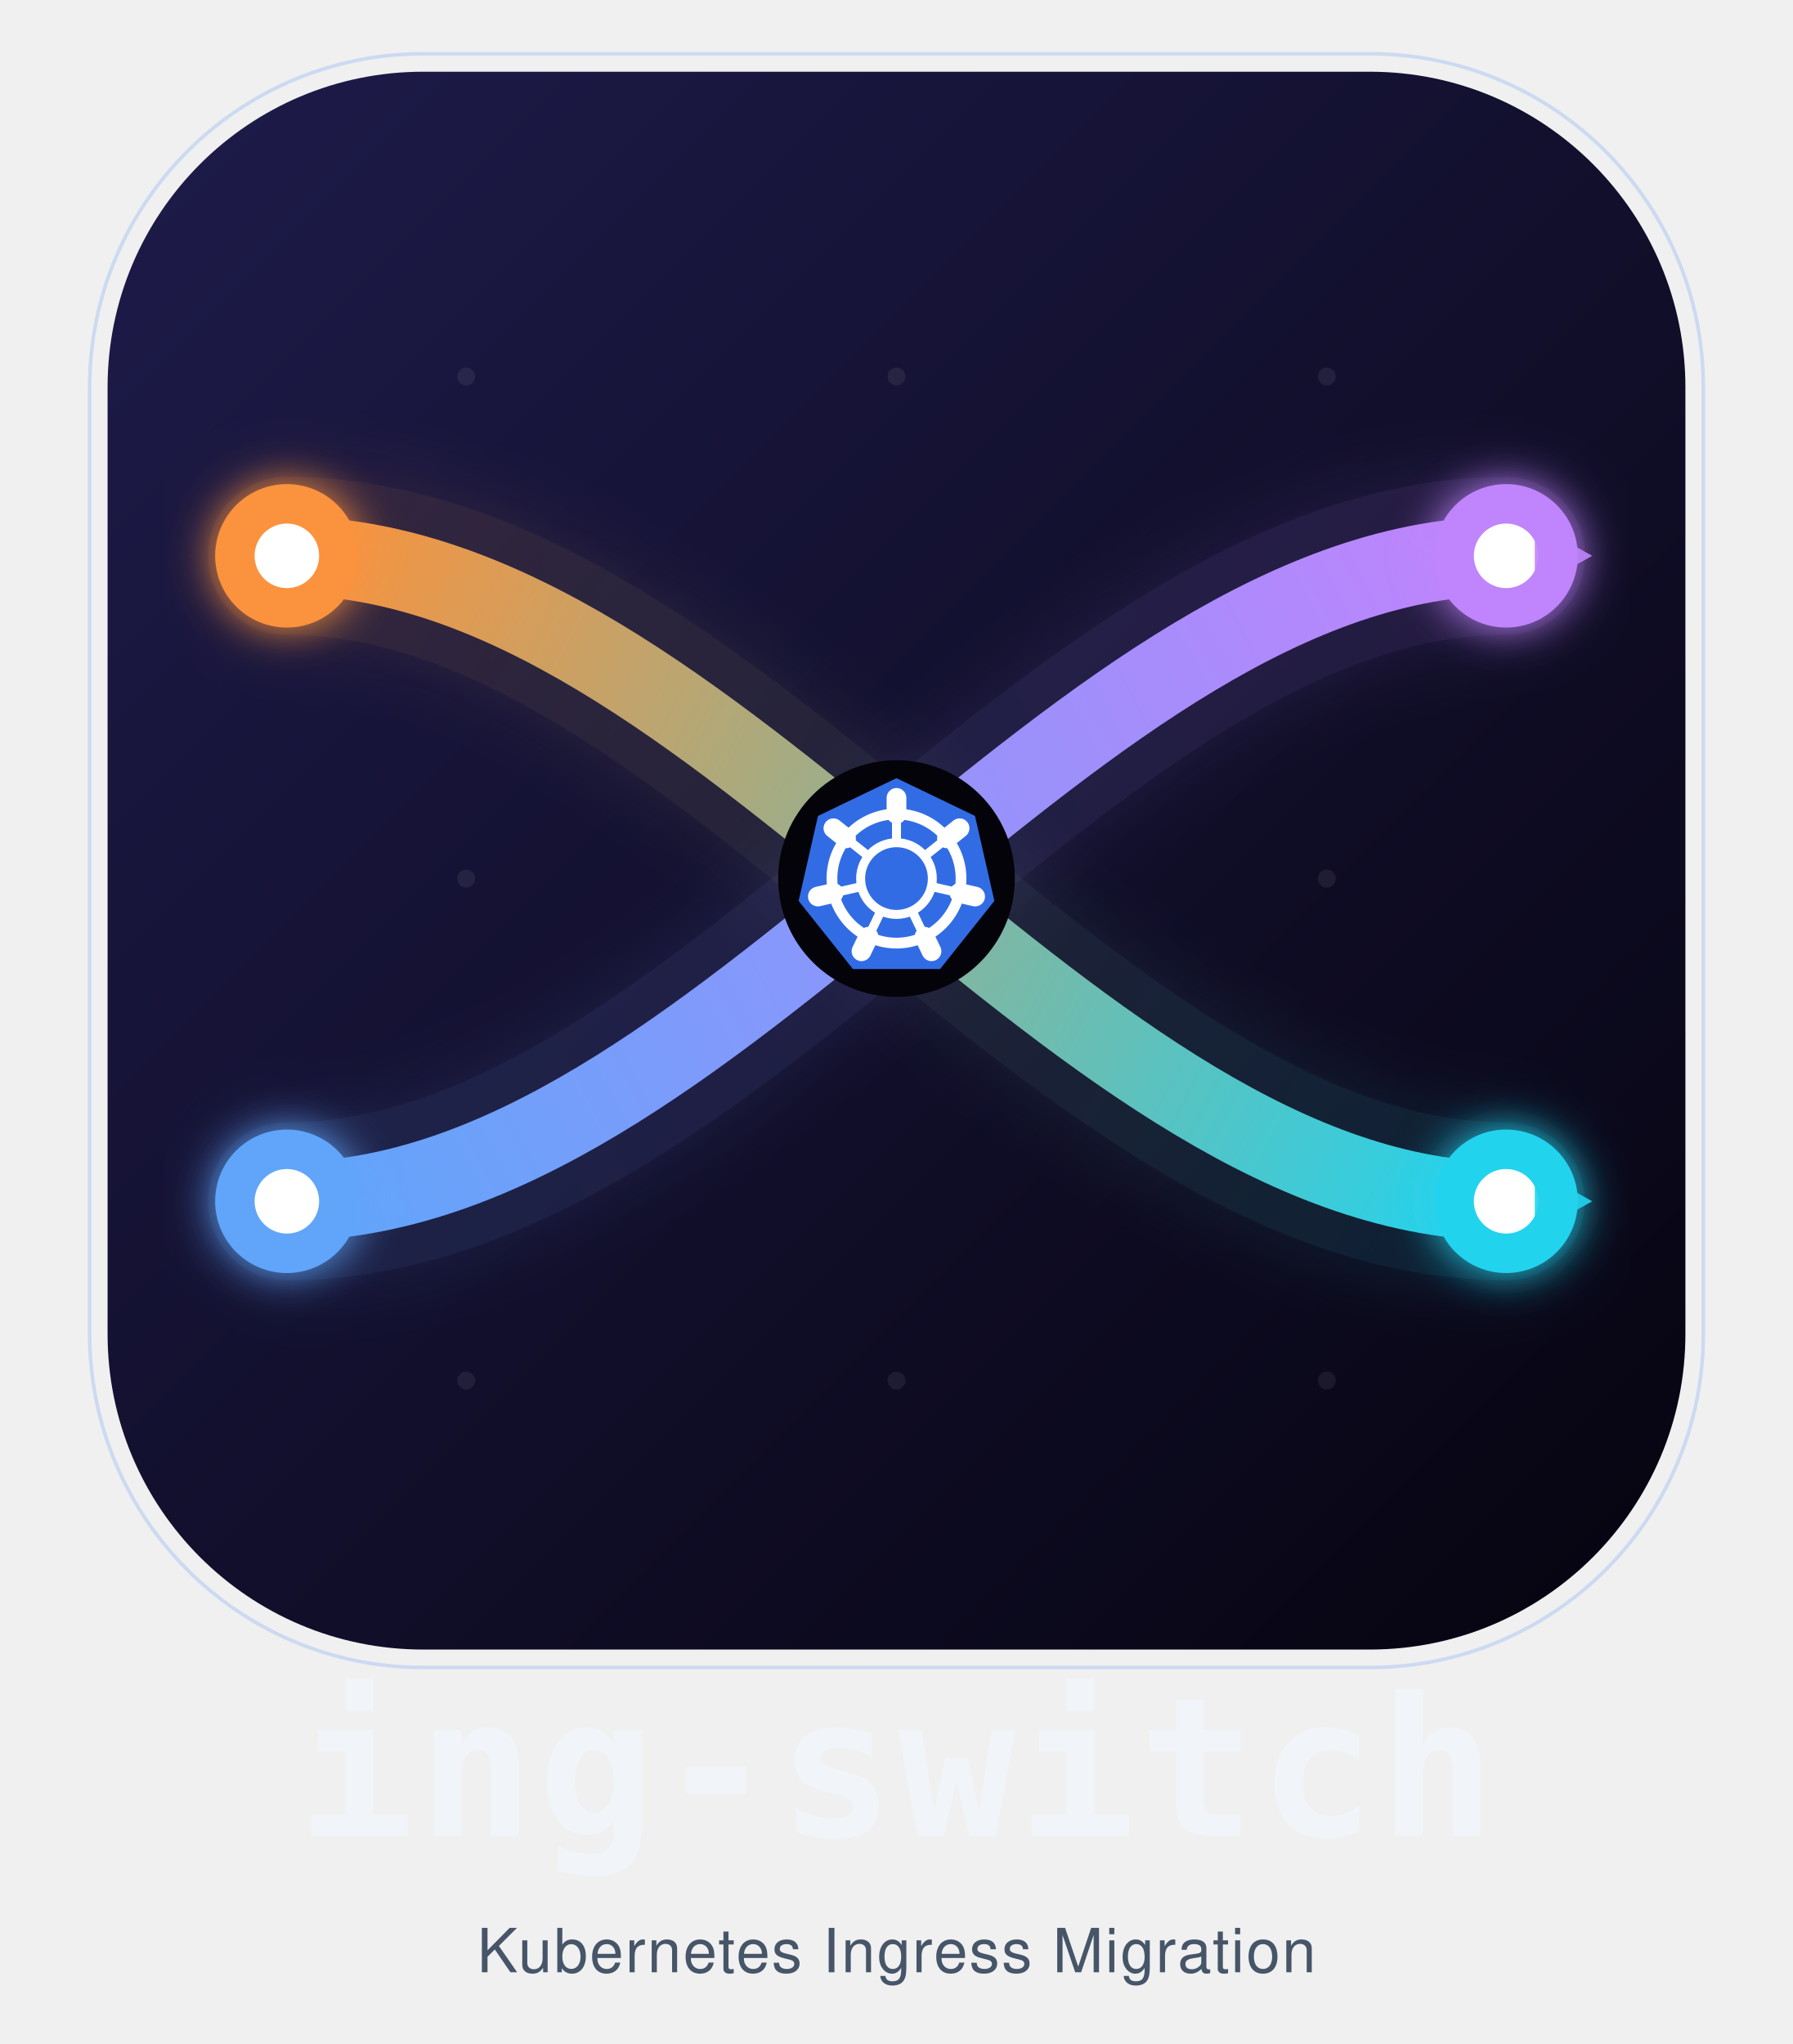
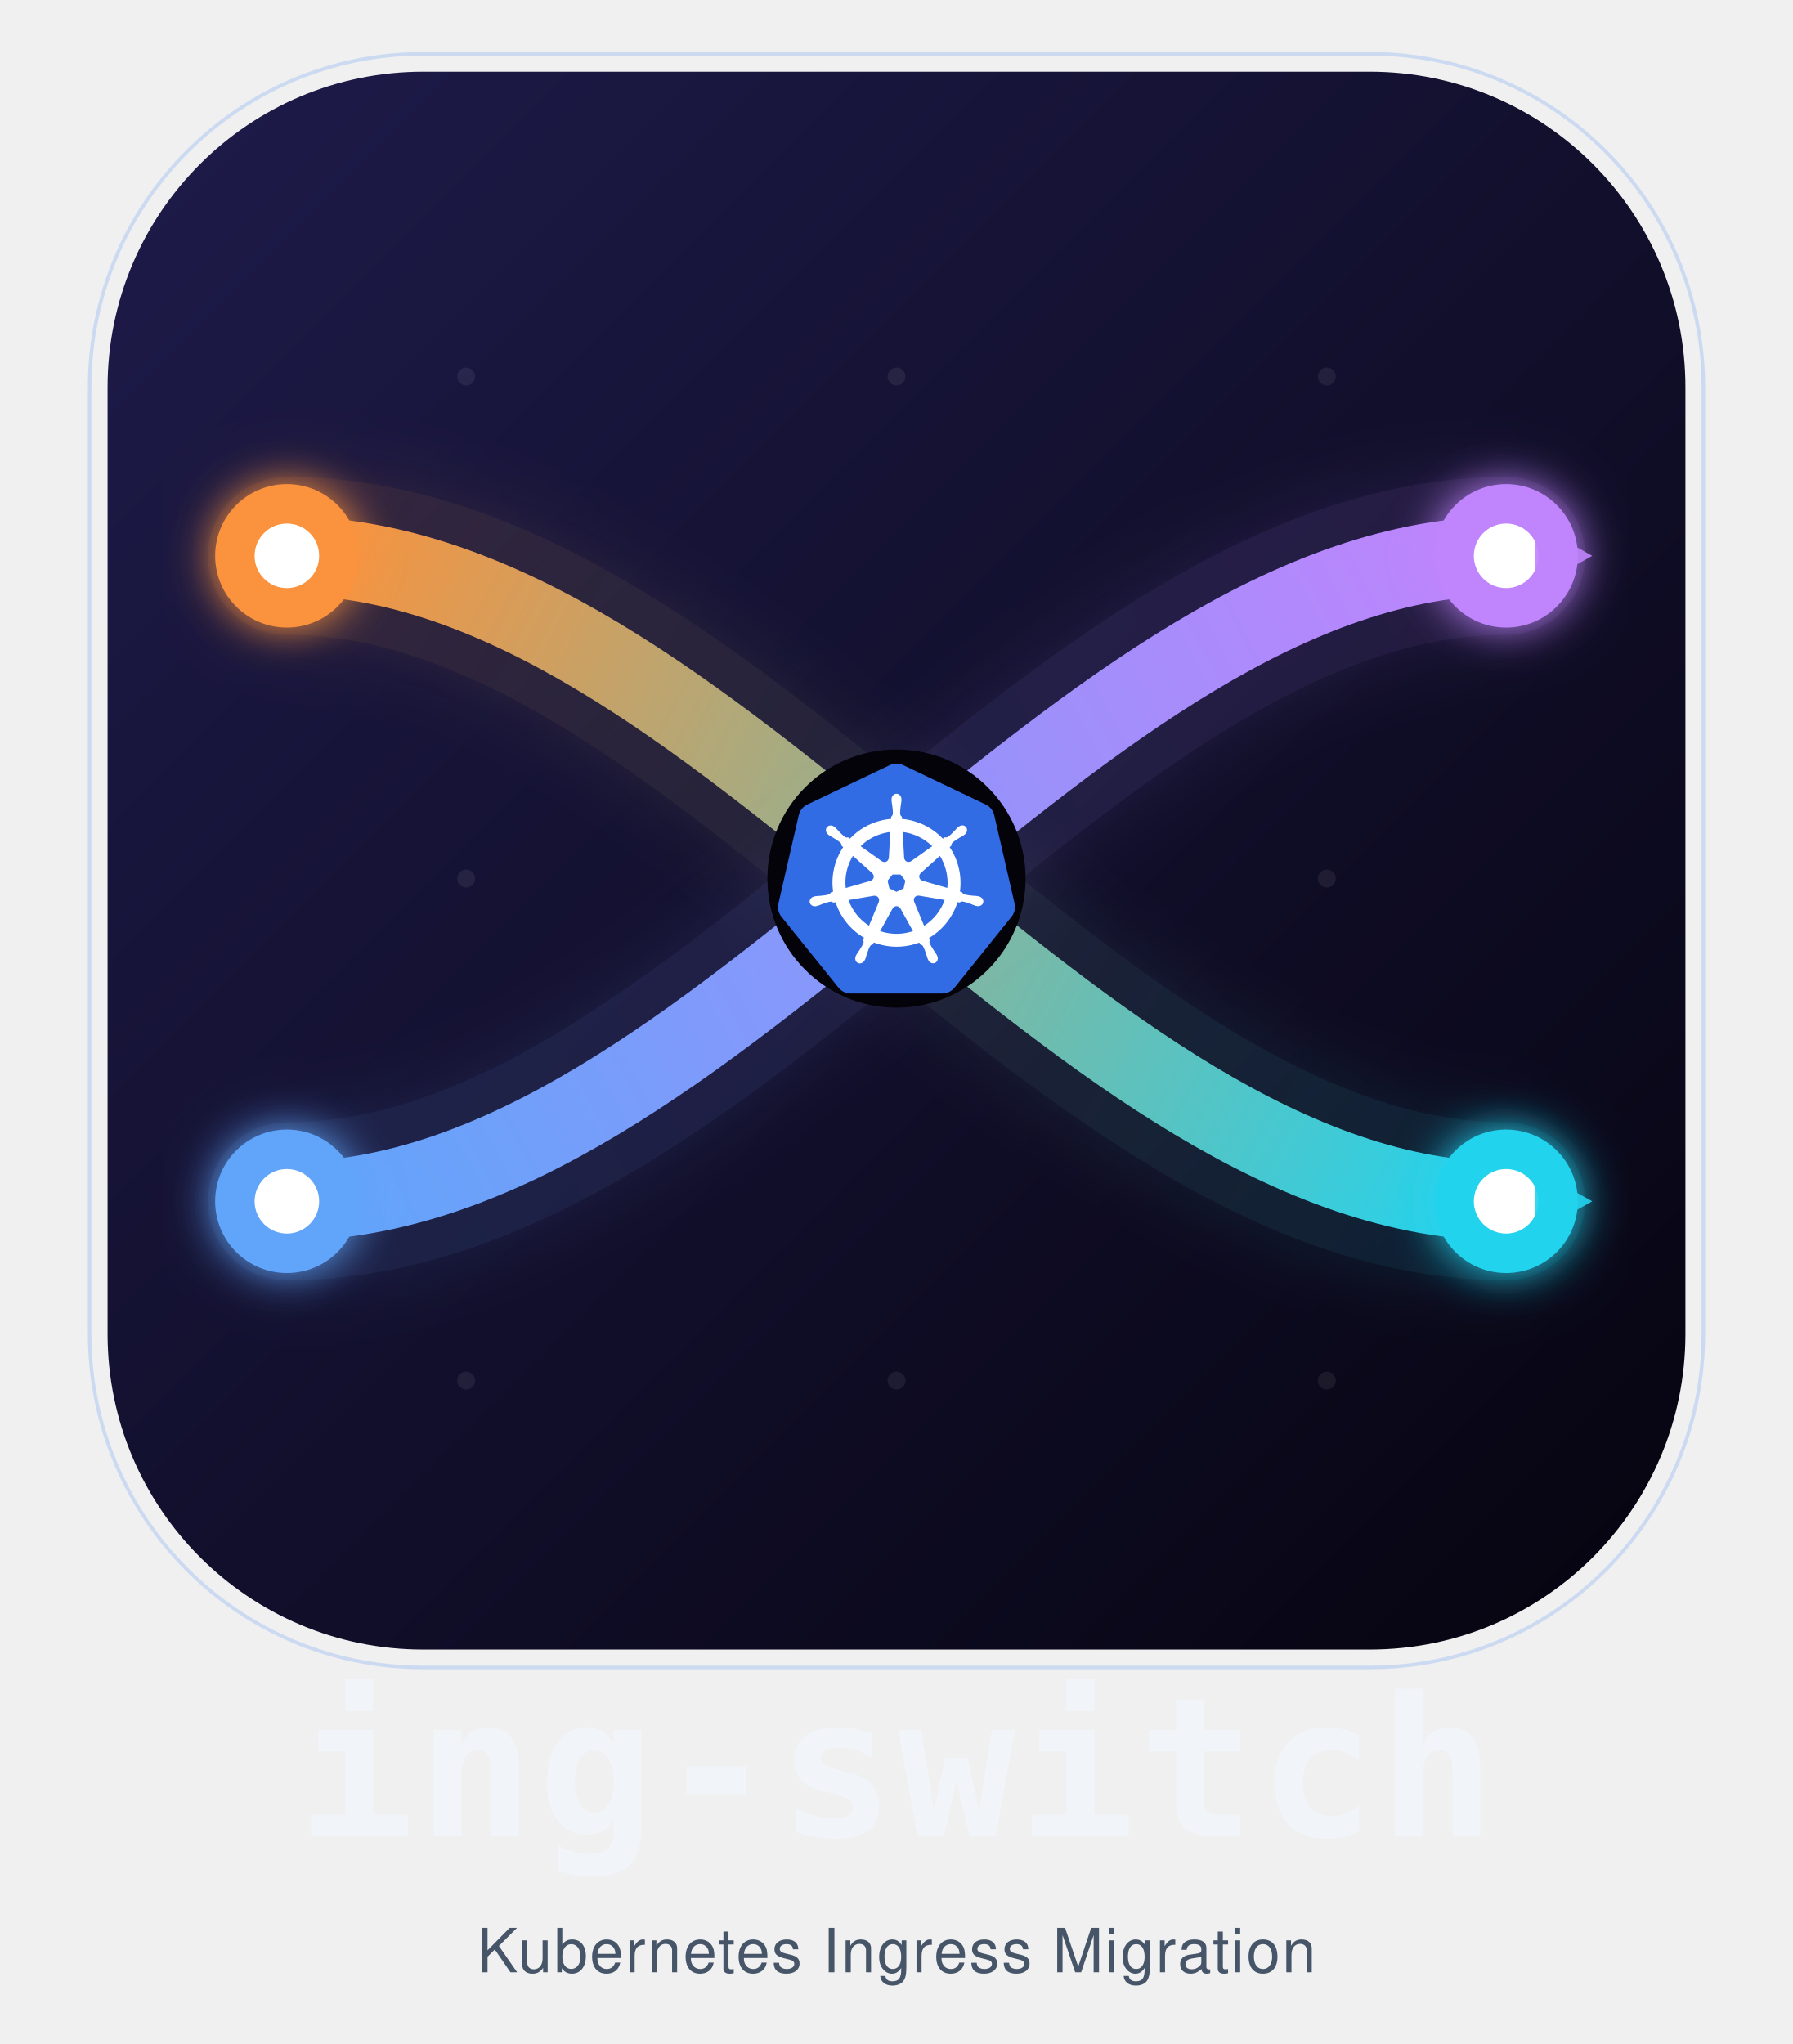
<svg xmlns="http://www.w3.org/2000/svg" viewBox="0 0 500 570" width="500" height="570">
  <defs>
    <linearGradient id="bg" x1="0" y1="0" x2="1" y2="1">
      <stop offset="0%" stop-color="#1e1b4b" />
      <stop offset="100%" stop-color="#06040f" />
    </linearGradient>
    <linearGradient id="gradA" x1="80" y1="155" x2="420" y2="335" gradientUnits="userSpaceOnUse">
      <stop offset="0%" stop-color="#fb923c" />
      <stop offset="100%" stop-color="#22d3ee" />
    </linearGradient>
    <linearGradient id="gradB" x1="80" y1="335" x2="420" y2="155" gradientUnits="userSpaceOnUse">
      <stop offset="0%" stop-color="#60a5fa" />
      <stop offset="100%" stop-color="#c084fc" />
    </linearGradient>
    <filter id="glow" x="-50%" y="-50%" width="200%" height="200%">
      <feGaussianBlur stdDeviation="6" result="blur" />
      <feMerge>
        <feMergeNode in="blur" />
        <feMergeNode in="SourceGraphic" />
      </feMerge>
    </filter>
    <filter id="pathglow" x="-10%" y="-30%" width="120%" height="160%">
      <feGaussianBlur stdDeviation="10" result="blur" />
      <feMerge>
        <feMergeNode in="blur" />
        <feMergeNode in="SourceGraphic" />
      </feMerge>
    </filter>
  </defs>
  <rect x="25" y="15" width="450" height="450" rx="93" fill="none" stroke="#3b82f6" stroke-width="1" opacity="0.2" />
  <rect x="30" y="20" width="440" height="440" rx="88" fill="url(#bg)" />
  <g fill="#ffffff" opacity="0.07">
    <circle cx="130" cy="105" r="2.5" />
    <circle cx="250" cy="105" r="2.5" />
    <circle cx="370" cy="105" r="2.5" />
    <circle cx="130" cy="245" r="2.5" />
    <circle cx="370" cy="245" r="2.5" />
    <circle cx="130" cy="385" r="2.5" />
    <circle cx="250" cy="385" r="2.5" />
    <circle cx="370" cy="385" r="2.5" />
  </g>
  <path d="M 80,155 C 200,155 300,335 420,335" stroke="url(#gradA)" stroke-width="44" fill="none" stroke-linecap="round" opacity="0.12" filter="url(#pathglow)" />
  <path d="M 80,155 C 200,155 300,335 420,335" stroke="url(#gradA)" stroke-width="22" fill="none" stroke-linecap="round" />
  <path d="M 80,335 C 200,335 300,155 420,155" stroke="url(#gradB)" stroke-width="44" fill="none" stroke-linecap="round" opacity="0.12" filter="url(#pathglow)" />
  <path d="M 80,335 C 200,335 300,155 420,155" stroke="url(#gradB)" stroke-width="22" fill="none" stroke-linecap="round" />
  <circle cx="80" cy="155" r="20" fill="#fb923c" filter="url(#glow)" />
  <circle cx="80" cy="155" r="9" fill="#fff" />
  <circle cx="80" cy="335" r="20" fill="#60a5fa" filter="url(#glow)" />
  <circle cx="80" cy="335" r="9" fill="#fff" />
  <circle cx="420" cy="335" r="20" fill="#22d3ee" filter="url(#glow)" />
  <circle cx="420" cy="335" r="9" fill="#fff" />
  <circle cx="420" cy="155" r="20" fill="#c084fc" filter="url(#glow)" />
  <circle cx="420" cy="155" r="9" fill="#fff" />
  <polygon points="444,155 428,146 428,164" fill="#c084fc" opacity="0.9" />
  <polygon points="444,335 428,326 428,344" fill="#22d3ee" opacity="0.9" />
-   <g transform="translate(250, 245)">
-     <circle r="33" fill="#04030a" />
-     <polygon points="0,-28 21.89,-17.46 27.29,6.23 12.15,25.23 -12.15,25.23 -27.29,6.23 -21.89,-17.46" fill="#326CE5" />
-     <circle r="18" fill="none" stroke="white" stroke-width="3" />
-     <circle r="10" fill="none" stroke="white" stroke-width="2.5" />
-     <line x1="0" y1="-10" x2="0" y2="-18" stroke="white" stroke-width="2.5" />
-     <line x1="7.82" y1="-6.24" x2="14.07" y2="-11.22" stroke="white" stroke-width="2.5" />
-     <line x1="9.75" y1="2.23" x2="17.55" y2="4.01" stroke="white" stroke-width="2.5" />
-     <line x1="4.34" y1="9.01" x2="7.81" y2="16.22" stroke="white" stroke-width="2.5" />
-     <line x1="-4.34" y1="9.01" x2="-7.81" y2="16.22" stroke="white" stroke-width="2.5" />
-     <line x1="-9.75" y1="2.23" x2="-17.55" y2="4.01" stroke="white" stroke-width="2.5" />
-     <line x1="-7.82" y1="-6.24" x2="-14.07" y2="-11.22" stroke="white" stroke-width="2.5" />
-     <line x1="0" y1="-18" x2="0" y2="-22.5" stroke="white" stroke-width="5.5" stroke-linecap="round" />
-     <line x1="14.07" y1="-11.22" x2="17.59" y2="-14.03" stroke="white" stroke-width="5.5" stroke-linecap="round" />
-     <line x1="17.55" y1="4.01" x2="21.93" y2="5.01" stroke="white" stroke-width="5.5" stroke-linecap="round" />
-     <line x1="7.81" y1="16.22" x2="9.76" y2="20.27" stroke="white" stroke-width="5.5" stroke-linecap="round" />
-     <line x1="-7.81" y1="16.22" x2="-9.76" y2="20.27" stroke="white" stroke-width="5.5" stroke-linecap="round" />
-     <line x1="-17.55" y1="4.01" x2="-21.93" y2="5.01" stroke="white" stroke-width="5.5" stroke-linecap="round" />
-     <line x1="-14.07" y1="-11.22" x2="-17.59" y2="-14.03" stroke="white" stroke-width="5.5" stroke-linecap="round" />
-     <circle r="3.5" fill="#326CE5" />
+   <circle cx="250" cy="245" r="36" fill="#04030a" />
+   <g transform="translate(250, 245) scale(0.094) translate(-367.73, -525.7)">
+     <path fill="#326ce5" d="m 365.312,184.812 a 46.725,46.342 0 0 0 -17.906,4.531 l -244.344,116.75 a 46.725,46.342 0 0 0 -25.281,31.438 L 17.5,599.781 A 46.725,46.342 0 0 0 23.844,635.312 46.725,46.342 0 0 0 26.5,639 l 169.125,210.281 a 46.725,46.342 0 0 0 36.531,17.438 L 503.375,866.656 A 46.725,46.342 0 0 0 539.906,849.25 L 708.969,638.938 A 46.725,46.342 0 0 0 718,599.719 l -60.375,-262.25 a 46.725,46.342 0 0 0 -25.281,-31.438 l -244.375,-116.688 A 46.725,46.342 0 0 0 365.312,184.812 z" />
+     <path fill="#ffffff" d="m 367.734,274.06 c -8.077,8.2e-4 -14.626,7.276 -14.625,16.25 1e-5,0.138 0.028,0.269 0.031,0.406 -0.012,1.219 -0.071,2.688 -0.031,3.75 0.193,5.176 1.321,9.137 2,13.906 1.23,10.207 2.261,18.667 1.625,26.531 -0.619,2.965 -2.803,5.677 -4.75,7.562 l -0.344,6.188 c -8.777,0.727 -17.612,2.059 -26.438,4.062 -37.975,8.622 -70.67,28.183 -95.562,54.594 -1.615,-1.102 -4.441,-3.129 -5.281,-3.75 -2.611,0.353 -5.25,1.158 -8.688,-0.844 -6.545,-4.406 -12.506,-10.487 -19.719,-17.812 -3.305,-3.504 -5.698,-6.841 -9.625,-10.219 -0.892,-0.767 -2.253,-1.805 -3.25,-2.594 -3.07,-2.448 -6.691,-3.724 -10.188,-3.844 -4.496,-0.154 -8.824,1.604 -11.656,5.156 -5.035,6.315 -3.423,15.968 3.594,21.562 0.071,0.057 0.147,0.101 0.219,0.156 0.964,0.782 2.145,1.783 3.031,2.438 4.167,3.077 7.973,4.651 12.125,7.094 8.747,5.402 15.998,9.881 21.75,15.281 2.246,2.394 2.639,6.613 2.938,8.438 l 4.688,4.188 c -25.093,37.764 -36.707,84.409 -29.844,131.938 l -6.125,1.781 c -1.614,2.085 -3.895,5.365 -6.281,6.344 -7.525,2.37 -15.994,3.241 -26.219,4.312 -4.8,0.399 -8.942,0.161 -14.031,1.125 -1.12,0.212 -2.681,0.619 -3.906,0.906 -0.043,0.009 -0.082,0.022 -0.125,0.031 -0.067,0.015 -0.155,0.048 -0.219,0.062 -8.62,2.083 -14.158,10.006 -12.375,17.812 1.783,7.808 10.203,12.557 18.875,10.688 0.063,-0.014 0.153,-0.017 0.219,-0.031 0.098,-0.022 0.184,-0.07 0.281,-0.094 1.209,-0.265 2.724,-0.561 3.781,-0.844 5.003,-1.34 8.627,-3.308 13.125,-5.031 9.677,-3.471 17.692,-6.37 25.5,-7.5 3.261,-0.255 6.697,2.012 8.406,2.969 l 6.375,-1.094 c 14.67,45.483 45.414,82.245 84.344,105.312 l -2.656,6.375 c 0.957,2.475 2.013,5.825 1.3,8.269 -2.839,7.361 -7.701,15.131 -13.238,23.793 -2.681,4.002 -5.425,7.108 -7.844,11.688 -0.579,1.096 -1.316,2.779 -1.875,3.938 -3.759,8.042 -1.002,17.305 6.219,20.781 7.266,3.498 16.284,-0.191 20.188,-8.25 0.006,-0.011 0.026,-0.02 0.031,-0.031 0.004,-0.009 -0.004,-0.022 0,-0.031 0.556,-1.143 1.344,-2.644 1.812,-3.719 2.072,-4.747 2.762,-8.815 4.219,-13.406 3.87,-9.72 5.996,-19.919 11.323,-26.274 1.459,-1.74 3.837,-2.409 6.302,-3.07 l 3.312,-6 c 33.938,13.027 71.927,16.522 109.875,7.906 8.657,-1.966 17.014,-4.509 25.094,-7.562 0.931,1.651 2.661,4.826 3.125,5.625 2.506,0.815 5.24,1.236 7.469,4.531 3.985,6.809 6.711,14.864 10.031,24.594 1.457,4.591 2.178,8.659 4.25,13.406 0.472,1.082 1.256,2.605 1.812,3.75 3.895,8.085 12.942,11.787 20.219,8.281 7.22,-3.478 9.98,-12.74 6.219,-20.781 -0.559,-1.158 -1.327,-2.842 -1.906,-3.938 -2.419,-4.58 -5.163,-7.654 -7.844,-11.656 -5.537,-8.662 -10.13,-15.858 -12.969,-23.219 -1.187,-3.797 0.2,-6.158 1.125,-8.625 -0.554,-0.635 -1.739,-4.22 -2.438,-5.906 40.457,-23.888 70.299,-62.021 84.312,-106.062 1.892,0.297 5.182,0.879 6.25,1.094 2.2,-1.451 4.222,-3.344 8.188,-3.031 7.808,1.129 15.823,4.03 25.5,7.5 4.498,1.723 8.122,3.723 13.125,5.062 1.057,0.283 2.572,0.547 3.781,0.812 0.097,0.024 0.183,0.071 0.281,0.094 0.065,0.015 0.156,0.017 0.219,0.031 8.672,1.867 17.094,-2.879 18.875,-10.688 1.781,-7.807 -3.754,-15.732 -12.375,-17.812 -1.254,-0.285 -3.032,-0.769 -4.25,-1 -5.089,-0.964 -9.231,-0.726 -14.031,-1.125 -10.225,-1.071 -18.694,-1.943 -26.219,-4.312 -3.068,-1.19 -5.251,-4.841 -6.313,-6.344 l -5.906,-1.719 c 3.062,-22.154 2.237,-45.211 -3.062,-68.281 -5.348,-23.285 -14.8,-44.581 -27.406,-63.344 1.515,-1.377 4.376,-3.911 5.188,-4.656 0.237,-2.624 0.033,-5.376 2.75,-8.281 5.751,-5.401 13.003,-9.879 21.75,-15.281 4.152,-2.443 7.99,-4.017 12.156,-7.094 0.942,-0.696 2.229,-1.798 3.219,-2.594 7.015,-5.596 8.631,-15.248 3.594,-21.562 -5.037,-6.314 -14.797,-6.909 -21.812,-1.312 -0.999,0.791 -2.354,1.823 -3.25,2.594 -3.926,3.378 -6.351,6.714 -9.656,10.219 -7.212,7.326 -13.174,13.438 -19.719,17.844 -2.836,1.651 -6.99,1.08 -8.875,0.969 l -5.562,3.969 c -31.719,-33.261 -74.905,-54.525 -121.406,-58.656 -0.13,-1.949 -0.3,-5.471 -0.344,-6.531 -1.904,-1.822 -4.203,-3.377 -4.781,-7.312 -0.636,-7.864 0.426,-16.325 1.656,-26.531 0.679,-4.769 1.807,-8.73 2,-13.906 0.044,-1.177 -0.026,-2.884 -0.031,-4.156 -9.6e-4,-8.974 -6.548,-16.251 -14.625,-16.25 z m -18.312,113.438 -4.344,76.719 -0.312,0.156 c -0.291,6.863 -5.94,12.344 -12.875,12.344 -2.841,0 -5.463,-0.912 -7.594,-2.469 l -0.125,0.062 -62.906,-44.594 c 19.334,-19.011 44.063,-33.06 72.562,-39.531 5.206,-1.182 10.41,-2.059 15.594,-2.688 z m 36.656,0 c 33.273,4.092 64.045,19.159 87.625,42.25 l -62.5,44.312 -0.219,-0.094 c -5.547,4.052 -13.363,3.046 -17.688,-2.375 -1.771,-2.221 -2.701,-4.832 -2.812,-7.469 l -0.062,-0.031 z m -147.625,70.875 57.438,51.375 -0.062,0.312 c 5.184,4.507 5.949,12.328 1.625,17.75 -1.771,2.221 -4.142,3.711 -6.688,4.406 l -0.062,0.25 -73.625,21.25 c -3.747,-34.265 4.329,-67.574 21.375,-95.344 z m 258.156,0.031 c 8.534,13.833 14.997,29.282 18.844,46.031 3.801,16.548 4.755,33.067 3.188,49.031 l -74,-21.312 -0.062,-0.312 c -6.627,-1.811 -10.699,-8.552 -9.156,-15.312 0.632,-2.77 2.102,-5.113 4.094,-6.844 l -0.031,-0.156 57.125,-51.125 z m -140.656,55.312 23.531,0 14.625,18.281 -5.25,22.812 -21.125,10.156 -21.188,-10.188 -5.25,-22.812 z m 75.438,62.562 c 1,-0.051 1.996,0.04 2.969,0.219 l 0.125,-0.156 76.156,12.875 c -11.146,31.313 -32.473,58.44 -60.969,76.594 l -29.562,-71.406 0.094,-0.125 c -2.716,-6.31 0.002,-13.71 6.25,-16.719 1.6,-0.77 3.271,-1.197 4.938,-1.281 z m -127.906,0.312 c 5.812,0.082 11.025,4.115 12.375,10.031 0.632,2.77 0.325,5.514 -0.719,7.938 l 0.219,0.281 -29.25,70.688 c -27.347,-17.549 -49.129,-43.824 -60.781,-76.062 l 75.5,-12.812 0.125,0.156 c 0.845,-0.155 1.701,-0.23 2.531,-0.219 z m 63.781,30.969 c 2.024,-0.074 4.079,0.341 6.031,1.281 2.56,1.233 4.537,3.173 5.781,5.5 l 0.281,0 37.219,67.25 c -4.83,1.619 -9.796,3.003 -14.875,4.156 -28.465,6.463 -56.839,4.505 -82.531,-4.25 l 37.125,-67.125 0.062,0 c 2.228,-4.164 6.452,-6.649 10.906,-6.812 z" />
  </g>
  <text x="250" y="512" text-anchor="middle" font-family="ui-monospace, SFMono-Regular, 'SF Mono', Menlo, Consolas, monospace" font-size="54" font-weight="700" fill="#f1f5f9" letter-spacing="1">ing-switch</text>
  <text x="250" y="550" text-anchor="middle" font-family="-apple-system, BlinkMacSystemFont, 'Segoe UI', Helvetica, Arial, sans-serif" font-size="17" fill="#475569" letter-spacing="0.5">Kubernetes Ingress Migration</text>
</svg>
